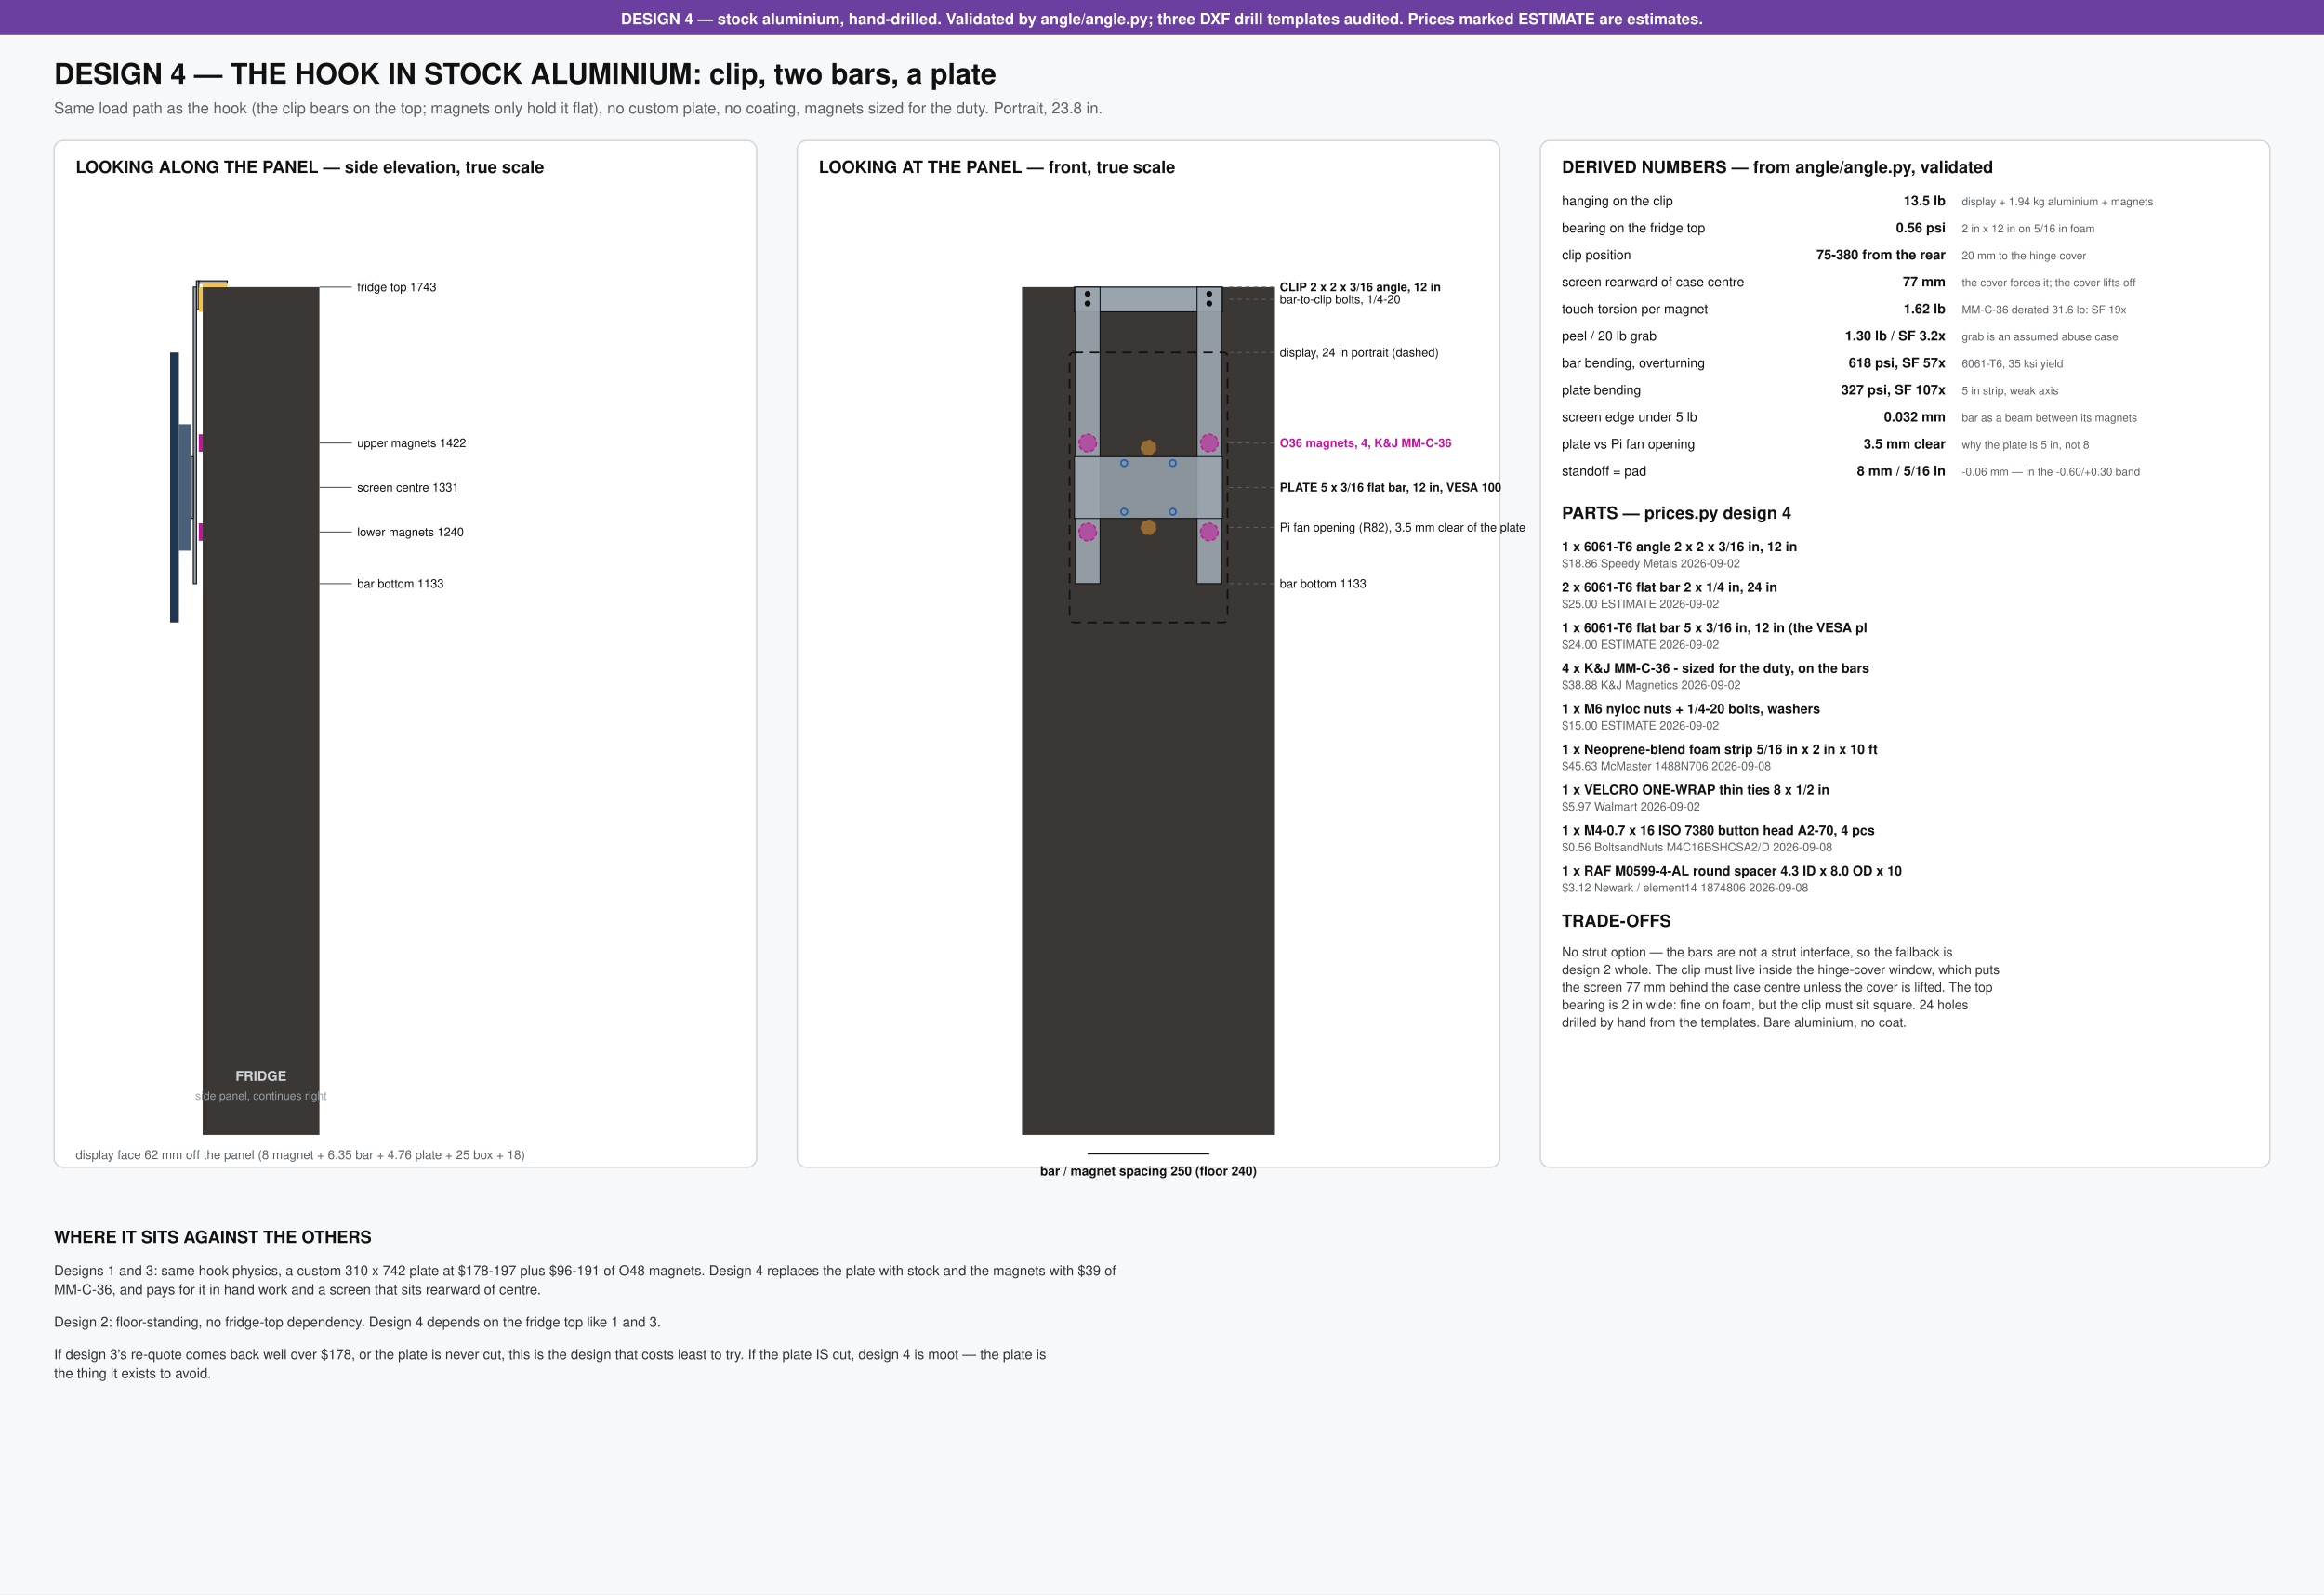
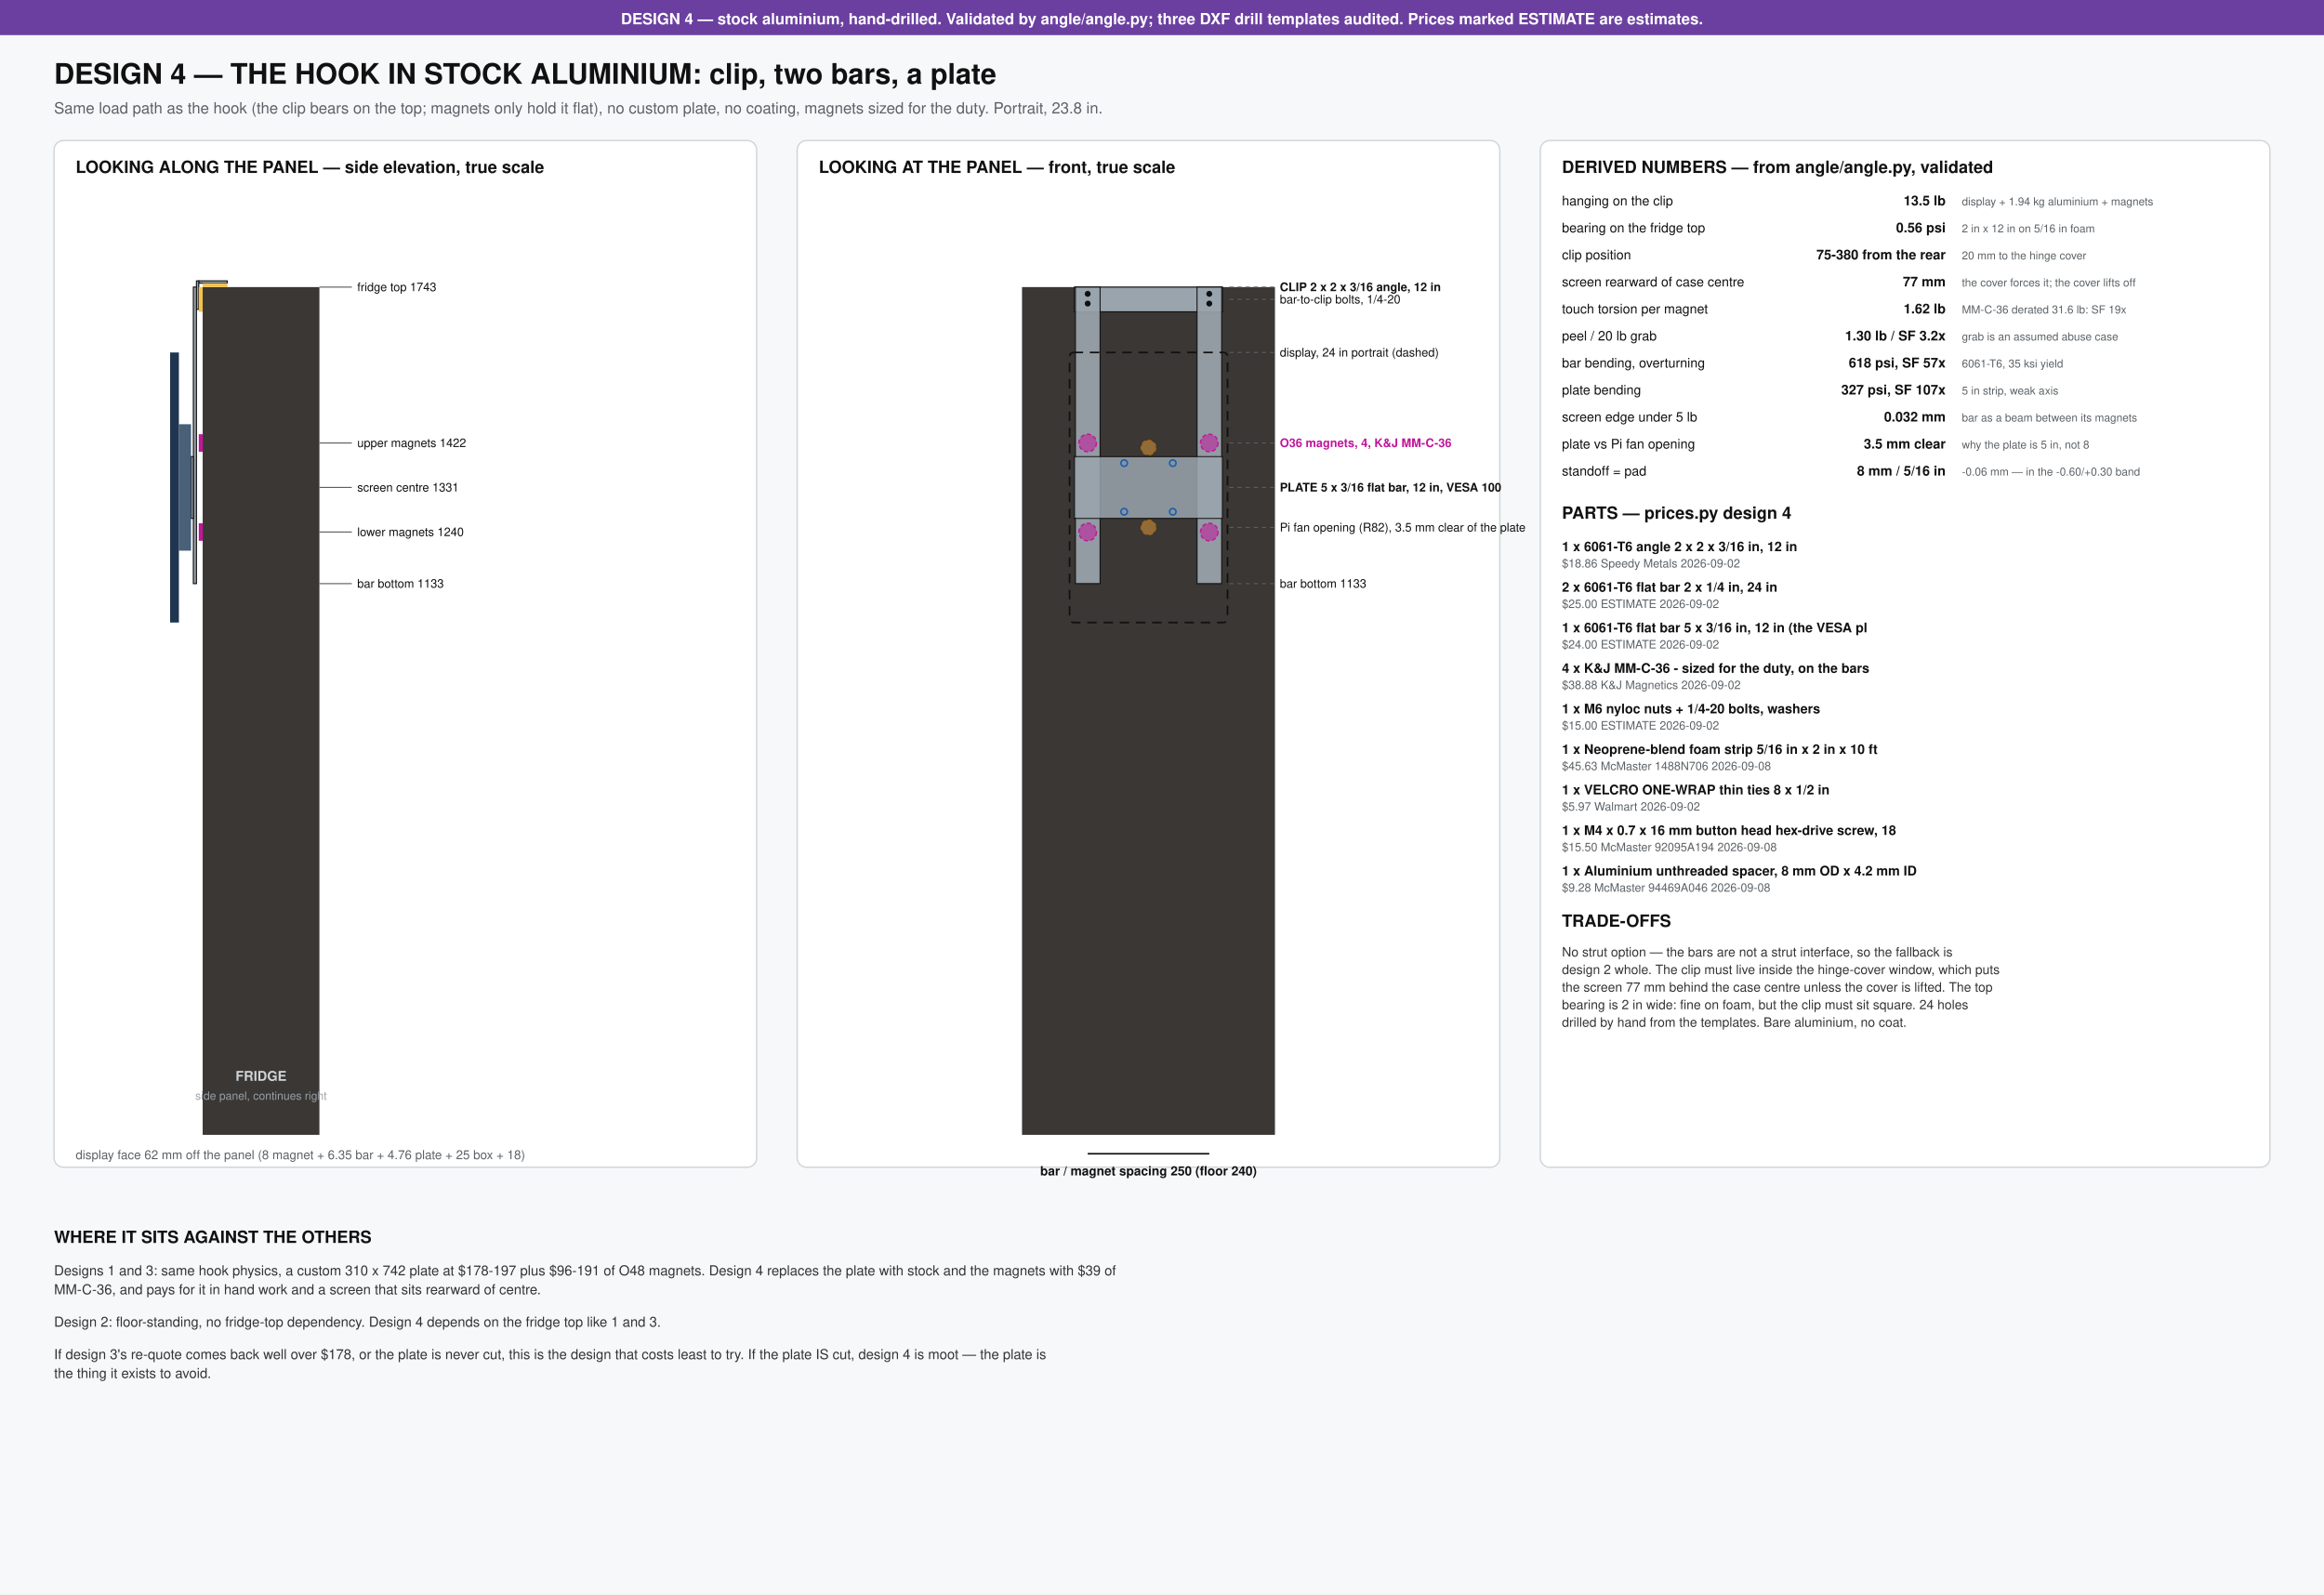
<svg xmlns="http://www.w3.org/2000/svg" width="1720" height="1180" viewBox="0 0 1720 1180">
  <rect width="1720" height="1180" fill="#f7f8fa" />
  <rect width="1720" height="26" fill="#6b3fa0" />
  <text x="860.0" y="18.0" font-family="Helvetica, Arial, sans-serif" font-size="11.5" text-anchor="middle" fill="#fff" font-weight="bold">DESIGN 4 — stock aluminium, hand-drilled. Validated by angle/angle.py; three DXF drill templates audited. Prices marked ESTIMATE are estimates.</text>
  <text x="40.0" y="62.0" font-family="Helvetica, Arial, sans-serif" font-size="21" text-anchor="start" fill="#111" font-weight="bold">DESIGN 4 — THE HOOK IN STOCK ALUMINIUM: clip, two bars, a plate</text>
  <text x="40.0" y="84.0" font-family="Helvetica, Arial, sans-serif" font-size="11.5" text-anchor="start" fill="#5b6166" font-weight="normal">Same load path as the hook (the clip bears on the top; magnets only hold it flat), no custom plate, no coating, magnets sized for the duty. Portrait, 23.8 in.</text>
  <rect x="40" y="104" width="520" height="760" rx="7" fill="#fff" stroke="#d0d4d8" />
  <text x="56.0" y="128.0" font-family="Helvetica, Arial, sans-serif" font-size="12.5" text-anchor="start" fill="#111" font-weight="bold">LOOKING ALONG THE PANEL — side elevation, true scale</text>
  <rect x="150.0" y="212.5" width="86.4" height="627.5" fill="#3a3734" />
  <text x="193.2" y="800.0" font-family="Helvetica, Arial, sans-serif" font-size="10" text-anchor="middle" fill="#cfd4d8" font-weight="bold">FRIDGE</text>
  <text x="193.2" y="814.0" font-family="Helvetica, Arial, sans-serif" font-size="8.4" text-anchor="middle" fill="#9aa1a7" font-weight="normal">side panel, continues right</text>
  <rect x="147.1" y="207.9" width="21.1" height="1.7" fill="#9aa4ad" stroke="#111" stroke-width="0.8" />
  <rect x="145.4" y="207.9" width="1.7" height="21.1" fill="#9aa4ad" stroke="#111" stroke-width="0.8" />
  <rect x="150.0" y="209.6" width="18.3" height="2.9" fill="#f2c14e" />
  <rect x="147.1" y="212.5" width="2.9" height="18.3" fill="#f2c14e" />
  <rect x="143.1" y="212.5" width="2.3" height="219.5" fill="#9aa4ad" stroke="#111" stroke-width="0.8" />
  <rect x="147.1" y="387.3" width="2.9" height="13.0" fill="#c0169a" />
  <rect x="147.1" y="321.4" width="2.9" height="13.0" fill="#c0169a" />
  <rect x="141.4" y="338.0" width="1.7" height="45.7" fill="#9aa4ad" stroke="#111" stroke-width="0.8" />
  <rect x="132.4" y="314.0" width="9.0" height="93.6" fill="#4a5f78" />
  <rect x="125.9" y="260.9" width="6.5" height="199.9" fill="#1f3550" />
  <line x1="236.4" y1="212.5" x2="260.4" y2="212.5" stroke="#5b6166" stroke-width="0.8" />
  <text x="264.4" y="215.5" font-family="Helvetica, Arial, sans-serif" font-size="8.8" text-anchor="start" fill="#111" font-weight="normal">fridge top 1743</text>
  <line x1="236.4" y1="327.9" x2="260.4" y2="327.9" stroke="#5b6166" stroke-width="0.8" />
  <text x="264.4" y="330.9" font-family="Helvetica, Arial, sans-serif" font-size="8.8" text-anchor="start" fill="#111" font-weight="normal">upper magnets 1422</text>
  <line x1="236.4" y1="360.8" x2="260.4" y2="360.8" stroke="#5b6166" stroke-width="0.8" />
  <text x="264.4" y="363.8" font-family="Helvetica, Arial, sans-serif" font-size="8.8" text-anchor="start" fill="#111" font-weight="normal">screen centre 1331</text>
  <line x1="236.4" y1="393.8" x2="260.4" y2="393.8" stroke="#5b6166" stroke-width="0.8" />
  <text x="264.4" y="396.8" font-family="Helvetica, Arial, sans-serif" font-size="8.8" text-anchor="start" fill="#111" font-weight="normal">lower magnets 1240</text>
  <line x1="236.4" y1="432.0" x2="260.4" y2="432.0" stroke="#5b6166" stroke-width="0.8" />
  <text x="264.4" y="435.0" font-family="Helvetica, Arial, sans-serif" font-size="8.8" text-anchor="start" fill="#111" font-weight="normal">bar bottom 1133</text>
  <text x="56.0" y="858.0" font-family="Helvetica, Arial, sans-serif" font-size="9.2" text-anchor="start" fill="#5b6166" font-weight="normal">display face 62 mm off the panel (8 magnet + 6.35 bar + 4.76 plate + 25 box + 18)</text>
  <rect x="590" y="104" width="520" height="760" rx="7" fill="#fff" stroke="#d0d4d8" />
  <text x="606.0" y="128.0" font-family="Helvetica, Arial, sans-serif" font-size="12.5" text-anchor="start" fill="#111" font-weight="bold">LOOKING AT THE PANEL — front, true scale</text>
  <rect x="756.4" y="212.5" width="187.2" height="627.5" fill="#3a3734" />
  <rect x="795.1" y="212.5" width="109.7" height="18.3" fill="#9aa4ad" stroke="#111" stroke-width="0.8" />
  <rect x="795.9" y="212.5" width="18.3" height="219.5" fill="#9aa4ad" stroke="#111" stroke-width="0.8" opacity="0.92" />
  <circle cx="805.0" cy="393.8" r="6.5" fill="#c0169a" fill-opacity="0.55" stroke="#c0169a" stroke-dasharray="3 2" />
  <circle cx="805.0" cy="327.9" r="6.5" fill="#c0169a" fill-opacity="0.55" stroke="#c0169a" stroke-dasharray="3 2" />
  <circle cx="805.0" cy="224.7" r="2.2" fill="#111" />
  <circle cx="805.0" cy="217.5" r="2.2" fill="#111" />
  <rect x="885.9" y="212.5" width="18.3" height="219.5" fill="#9aa4ad" stroke="#111" stroke-width="0.8" opacity="0.92" />
  <circle cx="895.0" cy="393.8" r="6.5" fill="#c0169a" fill-opacity="0.55" stroke="#c0169a" stroke-dasharray="3 2" />
  <circle cx="895.0" cy="327.9" r="6.5" fill="#c0169a" fill-opacity="0.55" stroke="#c0169a" stroke-dasharray="3 2" />
  <circle cx="895.0" cy="224.7" r="2.2" fill="#111" />
  <circle cx="895.0" cy="217.5" r="2.2" fill="#111" />
  <rect x="795.1" y="338.0" width="109.7" height="45.7" fill="#9aa4ad" stroke="#111" stroke-width="0.8" opacity="0.85" />
  <circle cx="832.0" cy="378.8" r="2.4" fill="none" stroke="#1a5fb4" stroke-width="1.2" />
  <circle cx="832.0" cy="342.8" r="2.4" fill="none" stroke="#1a5fb4" stroke-width="1.2" />
  <circle cx="868.0" cy="378.8" r="2.4" fill="none" stroke="#1a5fb4" stroke-width="1.2" />
  <circle cx="868.0" cy="342.8" r="2.4" fill="none" stroke="#1a5fb4" stroke-width="1.2" />
  <circle cx="850.0" cy="390.4" r="5.4" fill="#e8a33d" fill-opacity="0.5" stroke="#a8630f" stroke-dasharray="3 2" />
  <circle cx="850.0" cy="331.3" r="5.4" fill="#e8a33d" fill-opacity="0.5" stroke="#a8630f" stroke-dasharray="3 2" />
  <rect x="791.6" y="260.9" width="116.9" height="199.9" rx="3" fill="none" stroke="#111" stroke-width="1.2" stroke-dasharray="7 5" />
  <line x1="909.9" y1="212.5" x2="945.8" y2="212.5" stroke="#5b6166" stroke-width="0.7" stroke-dasharray="3 3" />
  <text x="947.2" y="215.5" font-family="Helvetica, Arial, sans-serif" font-size="8.8" text-anchor="start" fill="#111" font-weight="bold">CLIP 2 x 2 x 3/16 angle, 12 in</text>
  <line x1="909.9" y1="221.6" x2="945.8" y2="221.6" stroke="#5b6166" stroke-width="0.7" stroke-dasharray="3 3" />
  <text x="947.2" y="224.6" font-family="Helvetica, Arial, sans-serif" font-size="8.8" text-anchor="start" fill="#111" font-weight="normal">bar-to-clip bolts, 1/4-20</text>
  <line x1="909.9" y1="260.9" x2="945.8" y2="260.9" stroke="#5b6166" stroke-width="0.7" stroke-dasharray="3 3" />
  <text x="947.2" y="263.9" font-family="Helvetica, Arial, sans-serif" font-size="8.8" text-anchor="start" fill="#111" font-weight="normal">display, 24 in portrait (dashed)</text>
  <line x1="909.9" y1="327.9" x2="945.8" y2="327.9" stroke="#5b6166" stroke-width="0.7" stroke-dasharray="3 3" />
  <text x="947.2" y="330.9" font-family="Helvetica, Arial, sans-serif" font-size="8.8" text-anchor="start" fill="#c0169a" font-weight="bold">O36 magnets, 4, K&amp;J MM-C-36</text>
  <line x1="909.9" y1="390.4" x2="945.8" y2="390.4" stroke="#5b6166" stroke-width="0.7" stroke-dasharray="3 3" />
  <text x="947.2" y="393.4" font-family="Helvetica, Arial, sans-serif" font-size="8.8" text-anchor="start" fill="#111" font-weight="normal">Pi fan opening (R82), 3.5 mm clear of the plate</text>
  <line x1="909.9" y1="360.8" x2="945.8" y2="360.8" stroke="#5b6166" stroke-width="0.7" stroke-dasharray="3 3" />
  <text x="947.2" y="363.8" font-family="Helvetica, Arial, sans-serif" font-size="8.8" text-anchor="start" fill="#111" font-weight="bold">PLATE 5 x 3/16 flat bar, 12 in, VESA 100</text>
  <line x1="909.9" y1="432.0" x2="945.8" y2="432.0" stroke="#5b6166" stroke-width="0.7" stroke-dasharray="3 3" />
  <text x="947.2" y="435.0" font-family="Helvetica, Arial, sans-serif" font-size="8.8" text-anchor="start" fill="#111" font-weight="normal">bar bottom 1133</text>
  <line x1="805.0" y1="854.0" x2="895.0" y2="854.0" stroke="#111" stroke-width="1.2" />
  <text x="850.0" y="870.0" font-family="Helvetica, Arial, sans-serif" font-size="9.4" text-anchor="middle" fill="#111" font-weight="bold">bar / magnet spacing 250 (floor 240)</text>
  <rect x="1140" y="104" width="540" height="760" rx="7" fill="#fff" stroke="#d0d4d8" />
  <text x="1156.0" y="128.0" font-family="Helvetica, Arial, sans-serif" font-size="12.5" text-anchor="start" fill="#111" font-weight="bold">DERIVED NUMBERS — from angle/angle.py, validated</text>
  <text x="1156.0" y="152.0" font-family="Helvetica, Arial, sans-serif" font-size="9.8" text-anchor="start" fill="#111" font-weight="normal">hanging on the clip</text>
  <text x="1440.0" y="152.0" font-family="Helvetica, Arial, sans-serif" font-size="10" text-anchor="end" fill="#111" font-weight="bold">13.5 lb</text>
  <text x="1452.0" y="152.0" font-family="Helvetica, Arial, sans-serif" font-size="8.2" text-anchor="start" fill="#5b6166" font-weight="normal">display + 1.94 kg aluminium + magnets</text>
  <text x="1156.0" y="172.0" font-family="Helvetica, Arial, sans-serif" font-size="9.8" text-anchor="start" fill="#111" font-weight="normal">bearing on the fridge top</text>
  <text x="1440.0" y="172.0" font-family="Helvetica, Arial, sans-serif" font-size="10" text-anchor="end" fill="#111" font-weight="bold">0.56 psi</text>
  <text x="1452.0" y="172.0" font-family="Helvetica, Arial, sans-serif" font-size="8.2" text-anchor="start" fill="#5b6166" font-weight="normal">2 in x 12 in on 5/16 in foam</text>
  <text x="1156.0" y="192.0" font-family="Helvetica, Arial, sans-serif" font-size="9.8" text-anchor="start" fill="#111" font-weight="normal">clip position</text>
  <text x="1440.0" y="192.0" font-family="Helvetica, Arial, sans-serif" font-size="10" text-anchor="end" fill="#111" font-weight="bold">75-380 from the rear</text>
  <text x="1452.0" y="192.0" font-family="Helvetica, Arial, sans-serif" font-size="8.2" text-anchor="start" fill="#5b6166" font-weight="normal">20 mm to the hinge cover</text>
  <text x="1156.0" y="212.0" font-family="Helvetica, Arial, sans-serif" font-size="9.8" text-anchor="start" fill="#111" font-weight="normal">screen rearward of case centre</text>
  <text x="1440.0" y="212.0" font-family="Helvetica, Arial, sans-serif" font-size="10" text-anchor="end" fill="#111" font-weight="bold">77 mm</text>
  <text x="1452.0" y="212.0" font-family="Helvetica, Arial, sans-serif" font-size="8.2" text-anchor="start" fill="#5b6166" font-weight="normal">the cover forces it; the cover lifts off</text>
  <text x="1156.0" y="232.0" font-family="Helvetica, Arial, sans-serif" font-size="9.8" text-anchor="start" fill="#111" font-weight="normal">touch torsion per magnet</text>
  <text x="1440.0" y="232.0" font-family="Helvetica, Arial, sans-serif" font-size="10" text-anchor="end" fill="#111" font-weight="bold">1.62 lb</text>
  <text x="1452.0" y="232.0" font-family="Helvetica, Arial, sans-serif" font-size="8.2" text-anchor="start" fill="#5b6166" font-weight="normal">MM-C-36 derated 31.6 lb: SF 19x</text>
  <text x="1156.0" y="252.0" font-family="Helvetica, Arial, sans-serif" font-size="9.8" text-anchor="start" fill="#111" font-weight="normal">peel / 20 lb grab</text>
  <text x="1440.0" y="252.0" font-family="Helvetica, Arial, sans-serif" font-size="10" text-anchor="end" fill="#111" font-weight="bold">1.30 lb / SF 3.2x</text>
  <text x="1452.0" y="252.0" font-family="Helvetica, Arial, sans-serif" font-size="8.2" text-anchor="start" fill="#5b6166" font-weight="normal">grab is an assumed abuse case</text>
  <text x="1156.0" y="272.0" font-family="Helvetica, Arial, sans-serif" font-size="9.8" text-anchor="start" fill="#111" font-weight="normal">bar bending, overturning</text>
  <text x="1440.0" y="272.0" font-family="Helvetica, Arial, sans-serif" font-size="10" text-anchor="end" fill="#111" font-weight="bold">618 psi, SF 57x</text>
  <text x="1452.0" y="272.0" font-family="Helvetica, Arial, sans-serif" font-size="8.2" text-anchor="start" fill="#5b6166" font-weight="normal">6061-T6, 35 ksi yield</text>
  <text x="1156.0" y="292.0" font-family="Helvetica, Arial, sans-serif" font-size="9.8" text-anchor="start" fill="#111" font-weight="normal">plate bending</text>
  <text x="1440.0" y="292.0" font-family="Helvetica, Arial, sans-serif" font-size="10" text-anchor="end" fill="#111" font-weight="bold">327 psi, SF 107x</text>
  <text x="1452.0" y="292.0" font-family="Helvetica, Arial, sans-serif" font-size="8.2" text-anchor="start" fill="#5b6166" font-weight="normal">5 in strip, weak axis</text>
  <text x="1156.0" y="312.0" font-family="Helvetica, Arial, sans-serif" font-size="9.8" text-anchor="start" fill="#111" font-weight="normal">screen edge under 5 lb</text>
  <text x="1440.0" y="312.0" font-family="Helvetica, Arial, sans-serif" font-size="10" text-anchor="end" fill="#111" font-weight="bold">0.032 mm</text>
  <text x="1452.0" y="312.0" font-family="Helvetica, Arial, sans-serif" font-size="8.2" text-anchor="start" fill="#5b6166" font-weight="normal">bar as a beam between its magnets</text>
  <text x="1156.0" y="332.0" font-family="Helvetica, Arial, sans-serif" font-size="9.8" text-anchor="start" fill="#111" font-weight="normal">plate vs Pi fan opening</text>
  <text x="1440.0" y="332.0" font-family="Helvetica, Arial, sans-serif" font-size="10" text-anchor="end" fill="#111" font-weight="bold">3.5 mm clear</text>
  <text x="1452.0" y="332.0" font-family="Helvetica, Arial, sans-serif" font-size="8.2" text-anchor="start" fill="#5b6166" font-weight="normal">why the plate is 5 in, not 8</text>
  <text x="1156.0" y="352.0" font-family="Helvetica, Arial, sans-serif" font-size="9.8" text-anchor="start" fill="#111" font-weight="normal">standoff = pad</text>
  <text x="1440.0" y="352.0" font-family="Helvetica, Arial, sans-serif" font-size="10" text-anchor="end" fill="#111" font-weight="bold">8 mm / 5/16 in</text>
  <text x="1452.0" y="352.0" font-family="Helvetica, Arial, sans-serif" font-size="8.2" text-anchor="start" fill="#5b6166" font-weight="normal">-0.06 mm — in the -0.60/+0.30 band</text>
  <text x="1156.0" y="384.0" font-family="Helvetica, Arial, sans-serif" font-size="12.5" text-anchor="start" fill="#111" font-weight="bold">PARTS — prices.py design 4</text>
  <text x="1156.0" y="408.0" font-family="Helvetica, Arial, sans-serif" font-size="9.8" text-anchor="start" fill="#111" font-weight="bold">1 x 6061-T6 angle 2 x 2 x 3/16 in, 12 in</text>
  <text x="1156.0" y="420.0" font-family="Helvetica, Arial, sans-serif" font-size="8.6" text-anchor="start" fill="#5b6166" font-weight="normal">$18.86 Speedy Metals 2026-09-02</text>
  <text x="1156.0" y="438.0" font-family="Helvetica, Arial, sans-serif" font-size="9.8" text-anchor="start" fill="#111" font-weight="bold">2 x 6061-T6 flat bar 2 x 1/4 in, 24 in</text>
  <text x="1156.0" y="450.0" font-family="Helvetica, Arial, sans-serif" font-size="8.6" text-anchor="start" fill="#5b6166" font-weight="normal">$25.00 ESTIMATE 2026-09-02</text>
  <text x="1156.0" y="468.0" font-family="Helvetica, Arial, sans-serif" font-size="9.8" text-anchor="start" fill="#111" font-weight="bold">1 x 6061-T6 flat bar 5 x 3/16 in, 12 in (the VESA pl</text>
  <text x="1156.0" y="480.0" font-family="Helvetica, Arial, sans-serif" font-size="8.6" text-anchor="start" fill="#5b6166" font-weight="normal">$24.00 ESTIMATE 2026-09-02</text>
  <text x="1156.0" y="498.0" font-family="Helvetica, Arial, sans-serif" font-size="9.8" text-anchor="start" fill="#111" font-weight="bold">4 x K&amp;J MM-C-36 - sized for the duty, on the bars</text>
  <text x="1156.0" y="510.0" font-family="Helvetica, Arial, sans-serif" font-size="8.6" text-anchor="start" fill="#5b6166" font-weight="normal">$38.88 K&amp;J Magnetics 2026-09-02</text>
  <text x="1156.0" y="528.0" font-family="Helvetica, Arial, sans-serif" font-size="9.8" text-anchor="start" fill="#111" font-weight="bold">1 x M6 nyloc nuts + 1/4-20 bolts, washers</text>
  <text x="1156.0" y="540.0" font-family="Helvetica, Arial, sans-serif" font-size="8.6" text-anchor="start" fill="#5b6166" font-weight="normal">$15.00 ESTIMATE 2026-09-02</text>
  <text x="1156.0" y="558.0" font-family="Helvetica, Arial, sans-serif" font-size="9.8" text-anchor="start" fill="#111" font-weight="bold">1 x Neoprene-blend foam strip 5/16 in x 2 in x 10 ft</text>
  <text x="1156.0" y="570.0" font-family="Helvetica, Arial, sans-serif" font-size="8.6" text-anchor="start" fill="#5b6166" font-weight="normal">$45.63 McMaster 1488N706 2026-09-08</text>
  <text x="1156.0" y="588.0" font-family="Helvetica, Arial, sans-serif" font-size="9.8" text-anchor="start" fill="#111" font-weight="bold">1 x VELCRO ONE-WRAP thin ties 8 x 1/2 in</text>
  <text x="1156.0" y="600.0" font-family="Helvetica, Arial, sans-serif" font-size="8.6" text-anchor="start" fill="#5b6166" font-weight="normal">$5.97 Walmart 2026-09-02</text>
-   <text x="1156.0" y="618.0" font-family="Helvetica, Arial, sans-serif" font-size="9.8" text-anchor="start" fill="#111" font-weight="bold">1 x M4-0.7 x 16 ISO 7380 button head A2-70, 4 pcs</text>
-   <text x="1156.0" y="630.0" font-family="Helvetica, Arial, sans-serif" font-size="8.6" text-anchor="start" fill="#5b6166" font-weight="normal">$0.56 BoltsandNuts M4C16BSHCSA2/D 2026-09-08</text>
-   <text x="1156.0" y="648.0" font-family="Helvetica, Arial, sans-serif" font-size="9.8" text-anchor="start" fill="#111" font-weight="bold">1 x RAF M0599-4-AL round spacer 4.3 ID x 8.0 OD x 10</text>
-   <text x="1156.0" y="660.0" font-family="Helvetica, Arial, sans-serif" font-size="8.6" text-anchor="start" fill="#5b6166" font-weight="normal">$3.12 Newark / element14 1874806 2026-09-08</text>
+   <text x="1156.0" y="618.0" font-family="Helvetica, Arial, sans-serif" font-size="9.8" text-anchor="start" fill="#111" font-weight="bold">1 x M4 x 0.7 x 16 mm button head hex-drive screw, 18</text>
+   <text x="1156.0" y="630.0" font-family="Helvetica, Arial, sans-serif" font-size="8.6" text-anchor="start" fill="#5b6166" font-weight="normal">$15.50 McMaster 92095A194 2026-09-08</text>
+   <text x="1156.0" y="648.0" font-family="Helvetica, Arial, sans-serif" font-size="9.8" text-anchor="start" fill="#111" font-weight="bold">1 x Aluminium unthreaded spacer, 8 mm OD x 4.2 mm ID</text>
+   <text x="1156.0" y="660.0" font-family="Helvetica, Arial, sans-serif" font-size="8.6" text-anchor="start" fill="#5b6166" font-weight="normal">$9.28 McMaster 94469A046 2026-09-08</text>
  <text x="1156.0" y="686.0" font-family="Helvetica, Arial, sans-serif" font-size="12.5" text-anchor="start" fill="#111" font-weight="bold">TRADE-OFFS</text>
  <text x="1156.0" y="708.0" font-family="Helvetica, Arial, sans-serif" font-size="9.6" text-anchor="start" fill="#333" font-weight="normal">No strut option — the bars are not a strut interface, so the fallback is</text>
  <text x="1156.0" y="721.0" font-family="Helvetica, Arial, sans-serif" font-size="9.6" text-anchor="start" fill="#333" font-weight="normal">design 2 whole. The clip must live inside the hinge-cover window, which puts</text>
  <text x="1156.0" y="734.0" font-family="Helvetica, Arial, sans-serif" font-size="9.6" text-anchor="start" fill="#333" font-weight="normal">the screen 77 mm behind the case centre unless the cover is lifted. The top</text>
  <text x="1156.0" y="747.0" font-family="Helvetica, Arial, sans-serif" font-size="9.6" text-anchor="start" fill="#333" font-weight="normal">bearing is 2 in wide: fine on foam, but the clip must sit square. 24 holes</text>
  <text x="1156.0" y="760.0" font-family="Helvetica, Arial, sans-serif" font-size="9.6" text-anchor="start" fill="#333" font-weight="normal">drilled by hand from the templates. Bare aluminium, no coat.</text>
  <text x="40.0" y="920.0" font-family="Helvetica, Arial, sans-serif" font-size="12.5" text-anchor="start" fill="#111" font-weight="bold">WHERE IT SITS AGAINST THE OTHERS</text>
  <text x="40.0" y="944.0" font-family="Helvetica, Arial, sans-serif" font-size="10.2" text-anchor="start" fill="#333" font-weight="normal">Designs 1 and 3: same hook physics, a custom 310 x 742 plate at $178-197 plus $96-191 of O48 magnets. Design 4 replaces the plate with stock and the magnets with $39 of</text>
  <text x="40.0" y="958.0" font-family="Helvetica, Arial, sans-serif" font-size="10.2" text-anchor="start" fill="#333" font-weight="normal">MM-C-36, and pays for it in hand work and a screen that sits rearward of centre.</text>
  <text x="40.0" y="982.0" font-family="Helvetica, Arial, sans-serif" font-size="10.2" text-anchor="start" fill="#333" font-weight="normal">Design 2: floor-standing, no fridge-top dependency. Design 4 depends on the fridge top like 1 and 3.</text>
  <text x="40.0" y="1006.0" font-family="Helvetica, Arial, sans-serif" font-size="10.2" text-anchor="start" fill="#333" font-weight="normal">If design 3's re-quote comes back well over $178, or the plate is never cut, this is the design that costs least to try. If the plate IS cut, design 4 is moot — the plate is</text>
  <text x="40.0" y="1020.0" font-family="Helvetica, Arial, sans-serif" font-size="10.2" text-anchor="start" fill="#333" font-weight="normal">the thing it exists to avoid.</text>
</svg>
